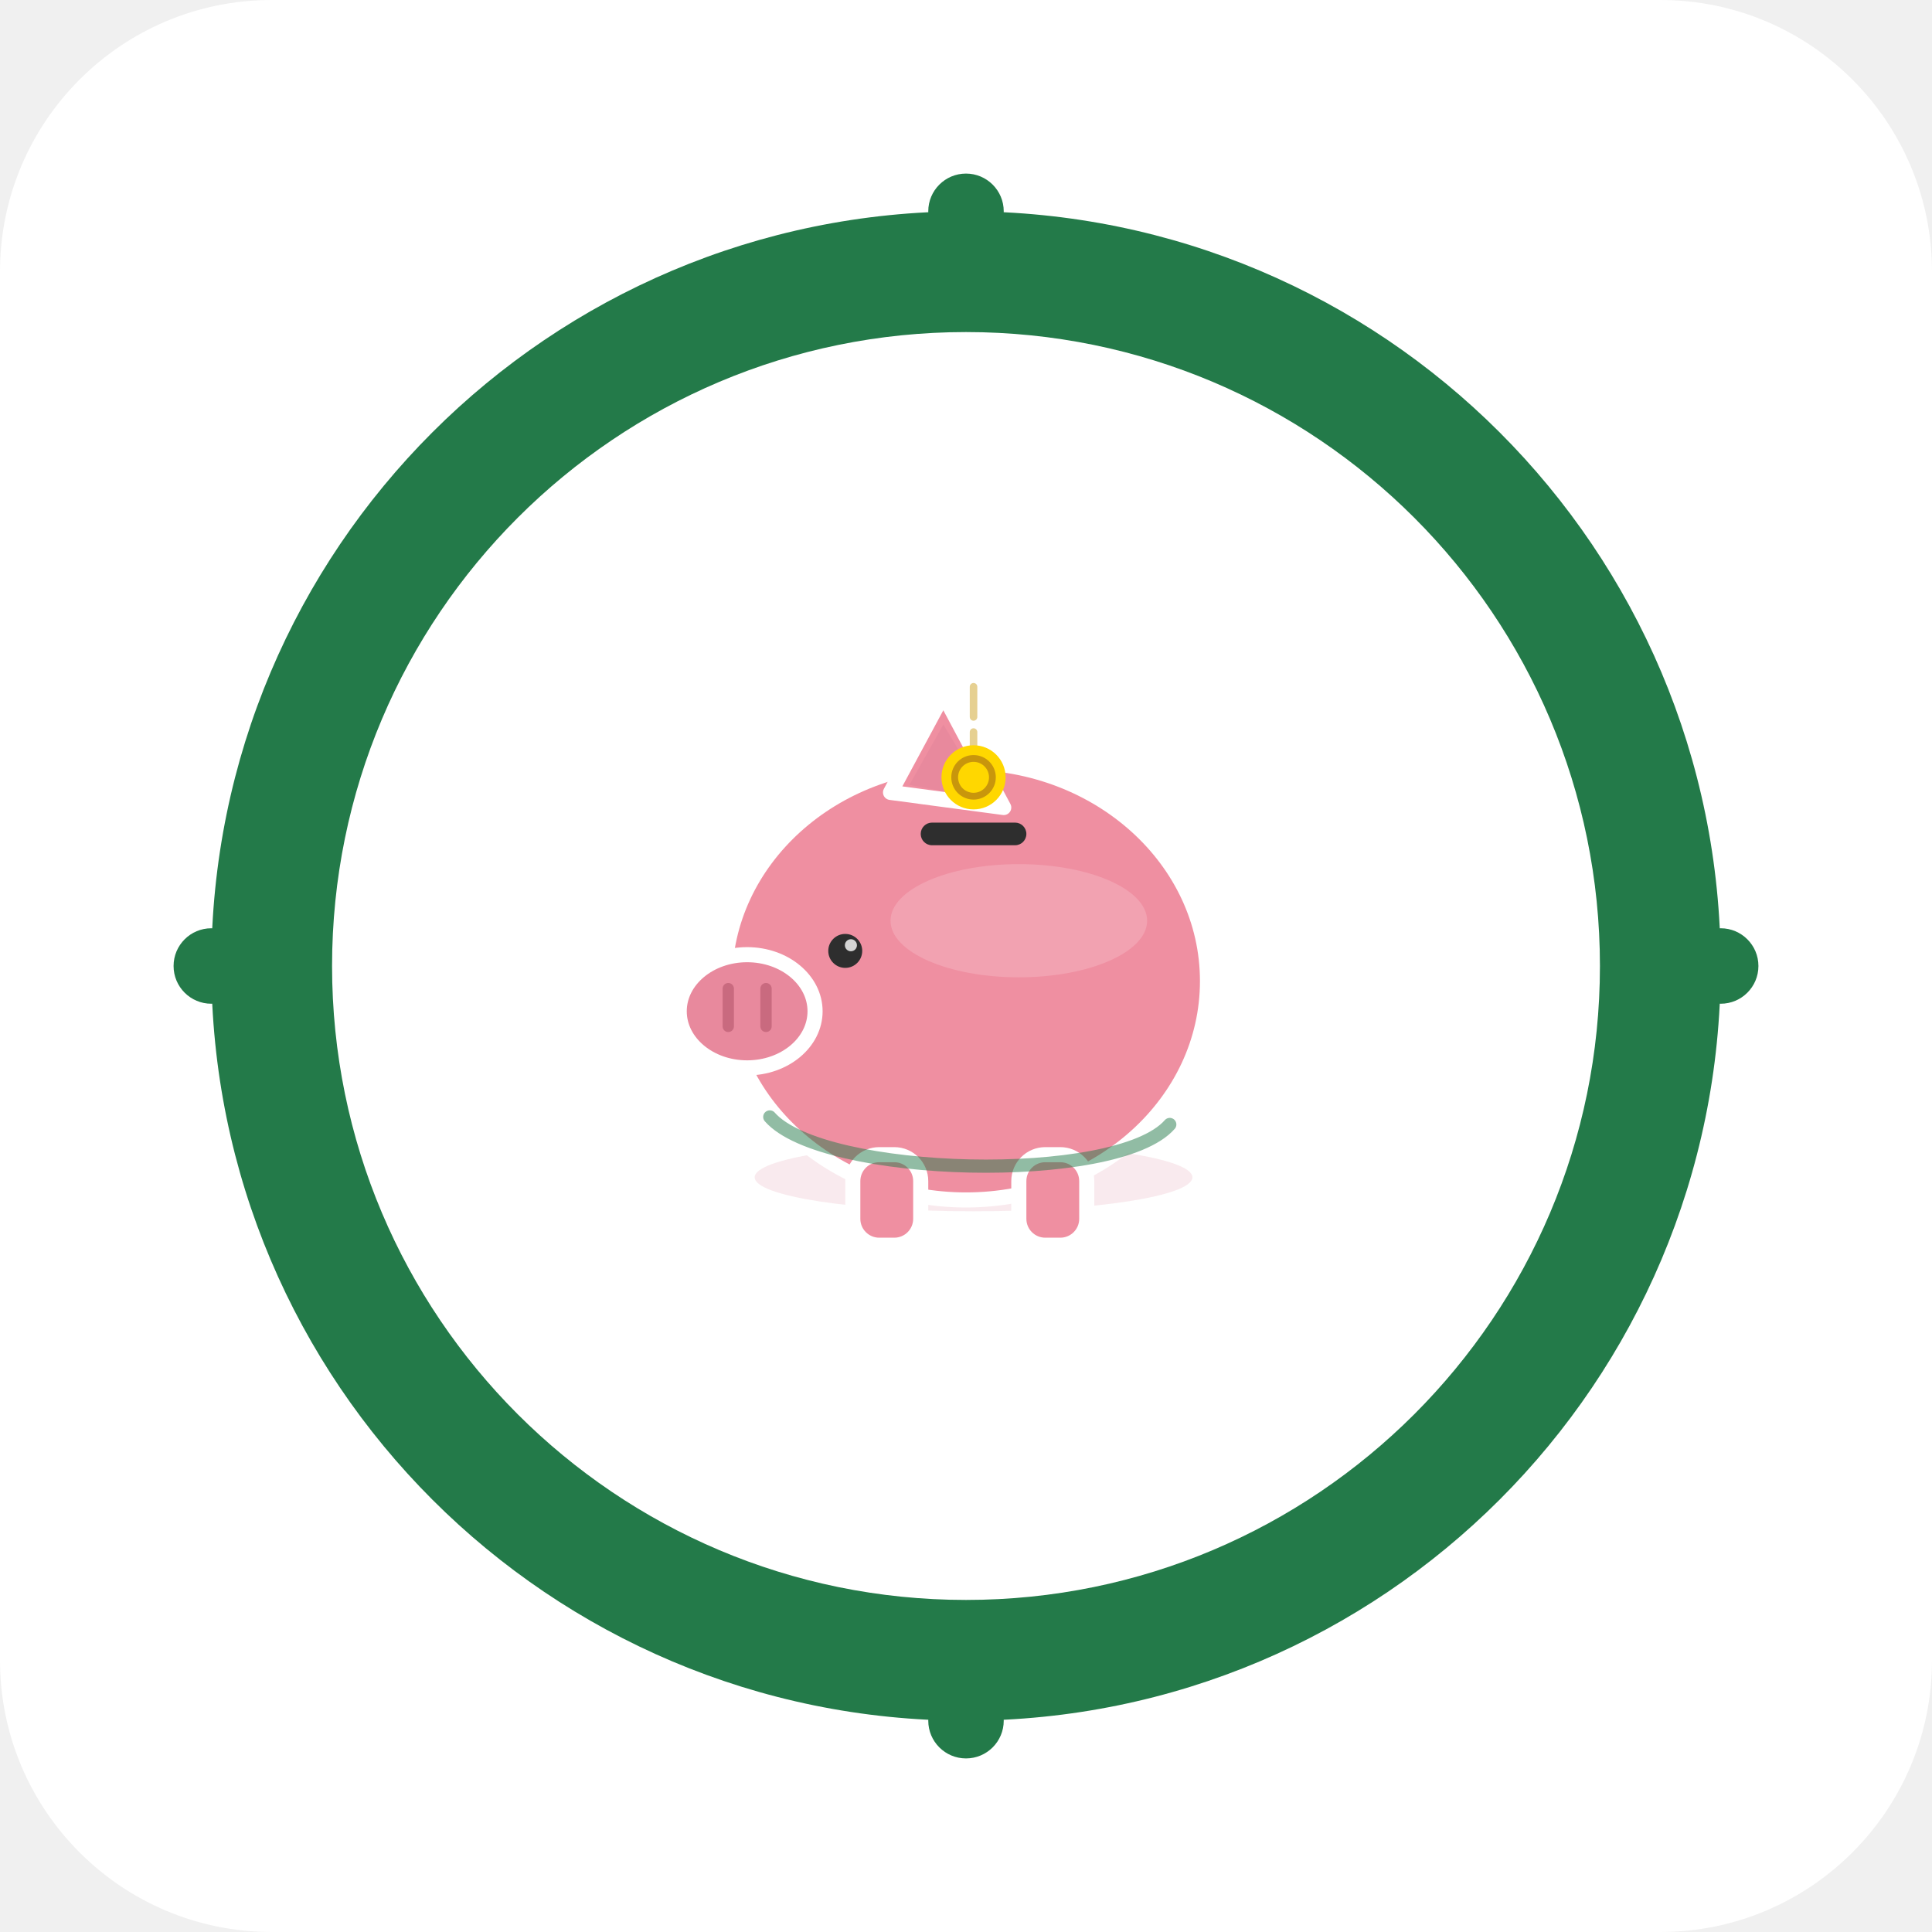
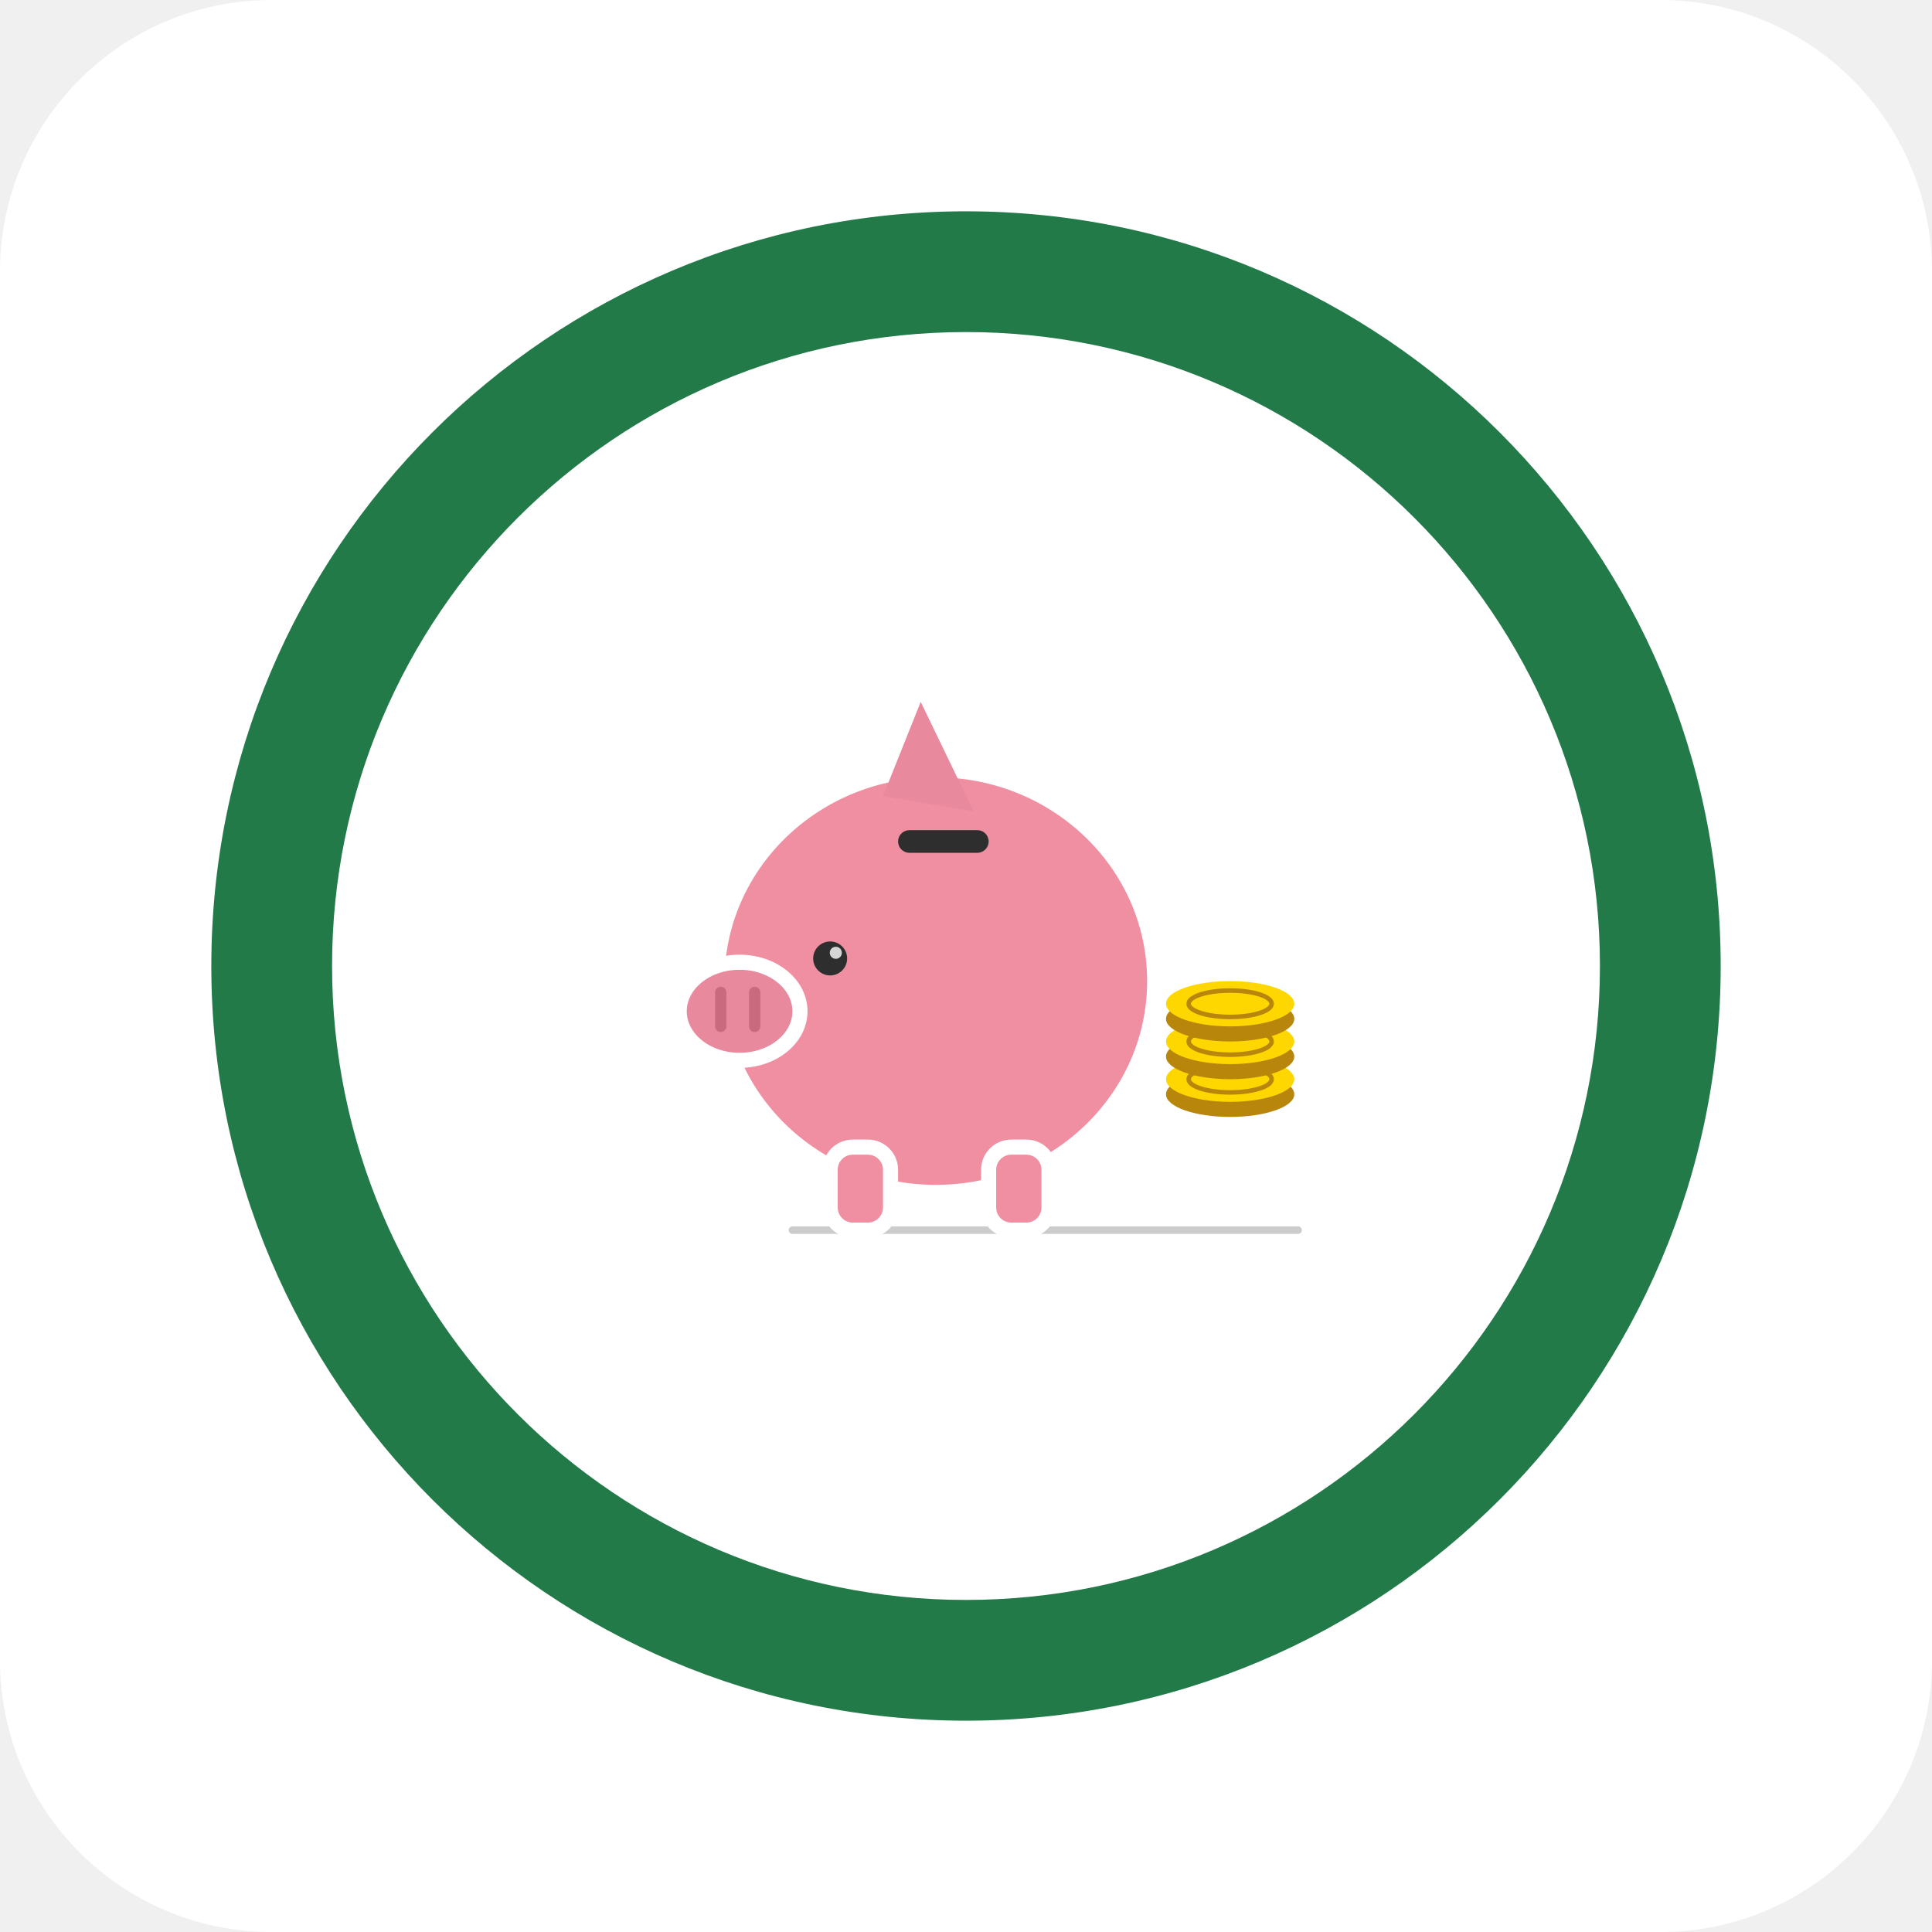
<svg xmlns="http://www.w3.org/2000/svg" viewBox="0 0 512 512" role="img" aria-labelledby="icon-title icon-desc">
  <defs>
    <style>
      .ring        { fill: #237A49; }
      .ring-inner  { fill: #FFFFFF; }
      .dot         { fill: #237A49; }
      .pig-body    { fill: #EF8FA1; stroke: #FFFFFF; stroke-width: 4; stroke-linejoin: round; stroke-linecap: round; }
      .pig-snout   { fill: #E8899D; stroke: #FFFFFF; stroke-width: 4; stroke-linejoin: round; stroke-linecap: round; }
      .pig-shadow  { fill: #D6748A; opacity: 0.15; }
      .pig-light   { fill: #F7B8C5; opacity: 0.45; }
      .pig-dark    { fill: #2E2E2E; }
      .pig-nostril { stroke: #C96A7F; stroke-width: 3; stroke-linecap: round; }
      .pig-accent  { stroke: #237A49; stroke-width: 3.5; stroke-linecap: round; fill: none; opacity: 0.5; }
      .coin        { fill: #FFD700; }
      .coin-edge   { fill: none; stroke: #C8960C; stroke-width: 1.8; }
      .coin-trail  { stroke: #C8960C; stroke-width: 2; stroke-linecap: round; opacity: 0.45; }
    </style>
  </defs>
  <rect id="icon-bg" width="512" height="512" rx="72" fill="#FFFFFF" />
  <circle class="ring" cx="256" cy="256" r="200" />
  <circle class="ring-inner" cx="256" cy="256" r="168" />
-   <circle class="dot" cx="256" cy="56" r="10" />
-   <circle class="dot" cx="456" cy="256" r="10" />
-   <circle class="dot" cx="256" cy="456" r="10" />
-   <circle class="dot" cx="56" cy="256" r="10" />
-   <g transform="translate(256,260)">
-     <ellipse class="pig-shadow" cx="2" cy="52" rx="58" ry="9" />
-     <ellipse class="pig-body" cx="0" cy="0" rx="64" ry="58" />
-     <ellipse class="pig-light" cx="14" cy="-16" rx="34" ry="15" />
-     <ellipse class="pig-snout" cx="-58" cy="8" rx="18" ry="15" />
-     <line class="pig-nostril" x1="-63" y1="2" x2="-63" y2="12" />
-     <line class="pig-nostril" x1="-53" y1="2" x2="-53" y2="12" />
-     <path class="pig-body" d="M-20,-50 L-6,-76 L10,-46 Z" />
-     <path d="M-15,-52 L-6,-68 L6,-48 Z" fill="#E8899D" />
-     <rect class="pig-body" x="-30" y="46" width="18" height="24" rx="7" />
-     <rect class="pig-body" x="14" y="46" width="18" height="24" rx="7" />
-     <circle class="pig-dark" cx="-32" cy="-8" r="4.5" />
-     <circle cx="-30.5" cy="-9.5" r="1.6" fill="#FFFFFF" opacity="0.8" />
-     <rect class="pig-dark" x="-12" y="-42" width="28" height="6" rx="3" />
-     <path d="M66,-2 C76,-10,84,-5,84,2 C84,9,76,12,72,9 C67,6,67,-2,72,-6 C77,-10,88,-7,90,2" fill="none" stroke="#FFFFFF" stroke-width="4.5" stroke-linecap="round" stroke-linejoin="round" />
-     <path class="pig-accent" d="M-52,36 C-38,52,40,54,54,38" />
-     <line class="coin-trail" x1="2" y1="-78" x2="2" y2="-70" />
-     <line class="coin-trail" x1="2" y1="-66" x2="2" y2="-60" />
-     <circle class="coin" cx="2" cy="-54" r="8.5" />
-     <circle class="coin-edge" cx="2" cy="-54" r="5" />
+   <g transform="translate(248,260)">
+     <line x1="-38" y1="66" x2="96" y2="66" stroke="#CCCCCC" stroke-width="2" stroke-linecap="round" />
+     <ellipse class="pig-body" cx="0" cy="0" rx="58" ry="56" />
+     <ellipse class="pig-snout" cx="-52" cy="8" rx="16" ry="13" />
+     <line class="pig-nostril" x1="-57" y1="3" x2="-57" y2="12" />
+     <line class="pig-nostril" x1="-48" y1="3" x2="-48" y2="12" />
+     <path d="M-14,-49 L-4,-74 L10,-45 Z" fill="#E8899D" />
+     <rect class="pig-body" x="-28" y="44" width="16" height="22" rx="6" />
+     <rect class="pig-body" x="14" y="44" width="16" height="22" rx="6" />
+     <circle class="pig-dark" cx="-28" cy="-6" r="4.5" />
+     <circle cx="-26.5" cy="-7.5" r="1.6" fill="#FFFFFF" opacity="0.8" />
+     <rect class="pig-dark" x="-10" y="-40" width="24" height="6" rx="3" />
+     <g transform="translate(78,20)">
+       <ellipse cx="0" cy="10" rx="17" ry="6" fill="#B8860B" />
+       <ellipse cx="0" cy="6" rx="17" ry="6" fill="#FFD700" />
+       <ellipse cx="0" cy="6" rx="11" ry="3.5" fill="none" stroke="#B8860B" stroke-width="1.2" />
+       <ellipse cx="0" cy="0" rx="17" ry="6" fill="#B8860B" />
+       <ellipse cx="0" cy="-4" rx="17" ry="6" fill="#FFD700" />
+       <ellipse cx="0" cy="-4" rx="11" ry="3.5" fill="none" stroke="#B8860B" stroke-width="1.2" />
+       <ellipse cx="0" cy="-10" rx="17" ry="6" fill="#B8860B" />
+       <ellipse cx="0" cy="-14" rx="17" ry="6" fill="#FFD700" />
+       <ellipse cx="0" cy="-14" rx="11" ry="3.5" fill="none" stroke="#B8860B" stroke-width="1.2" />
+     </g>
  </g>
</svg>
